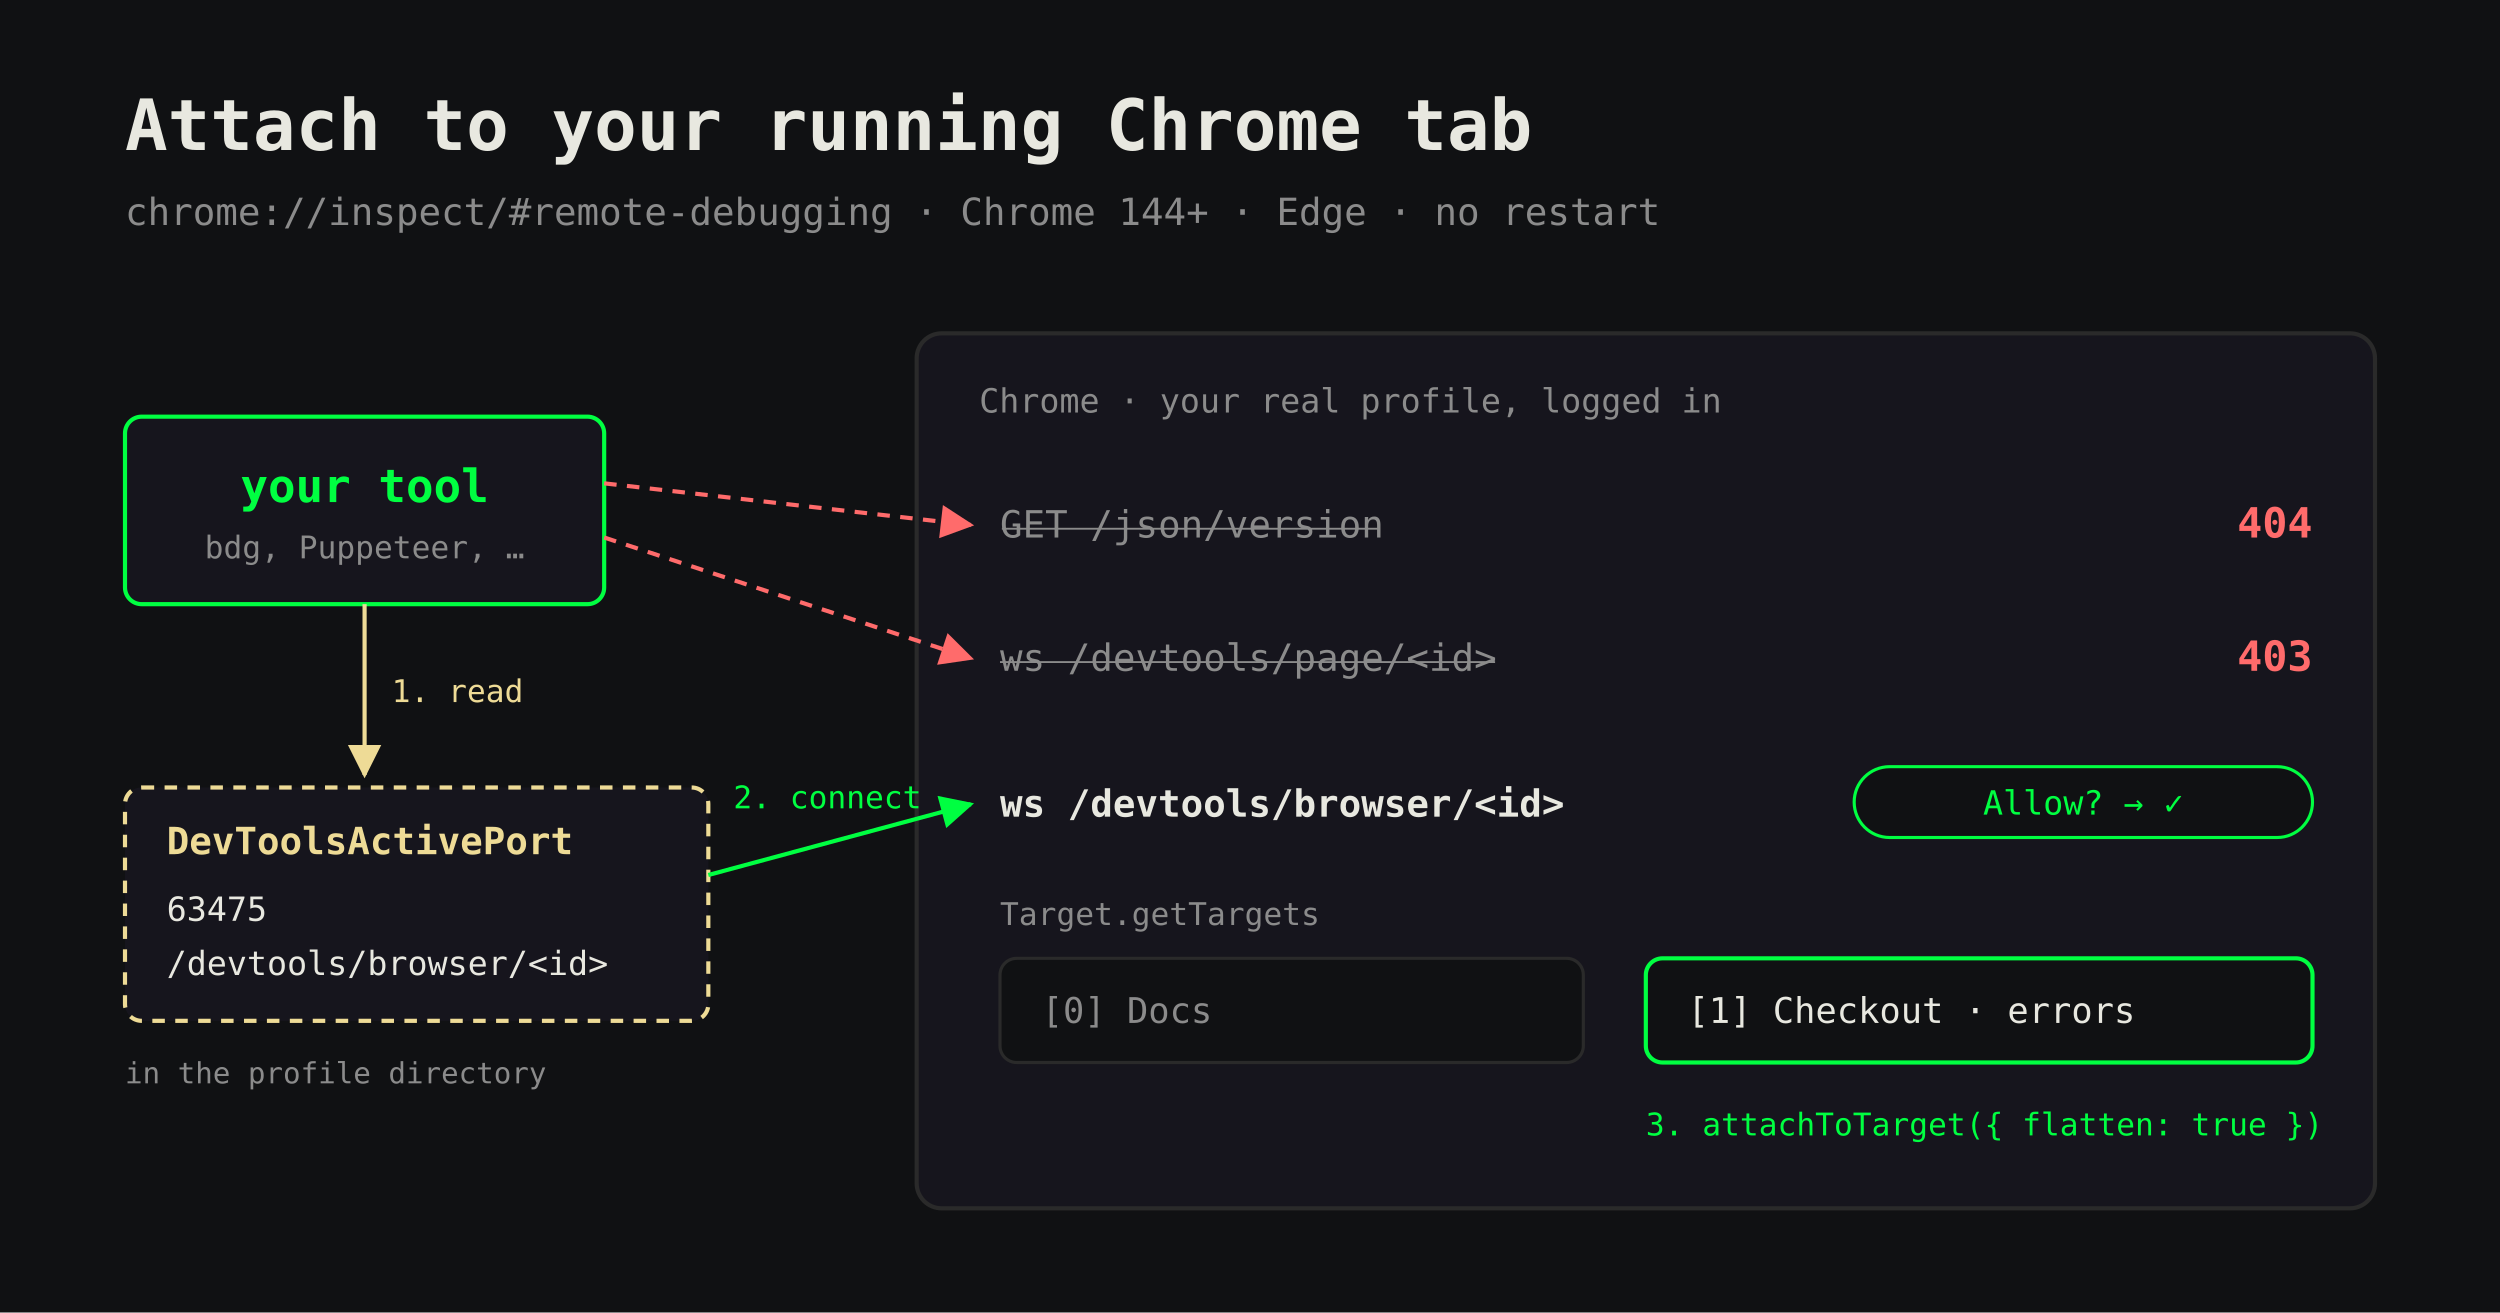
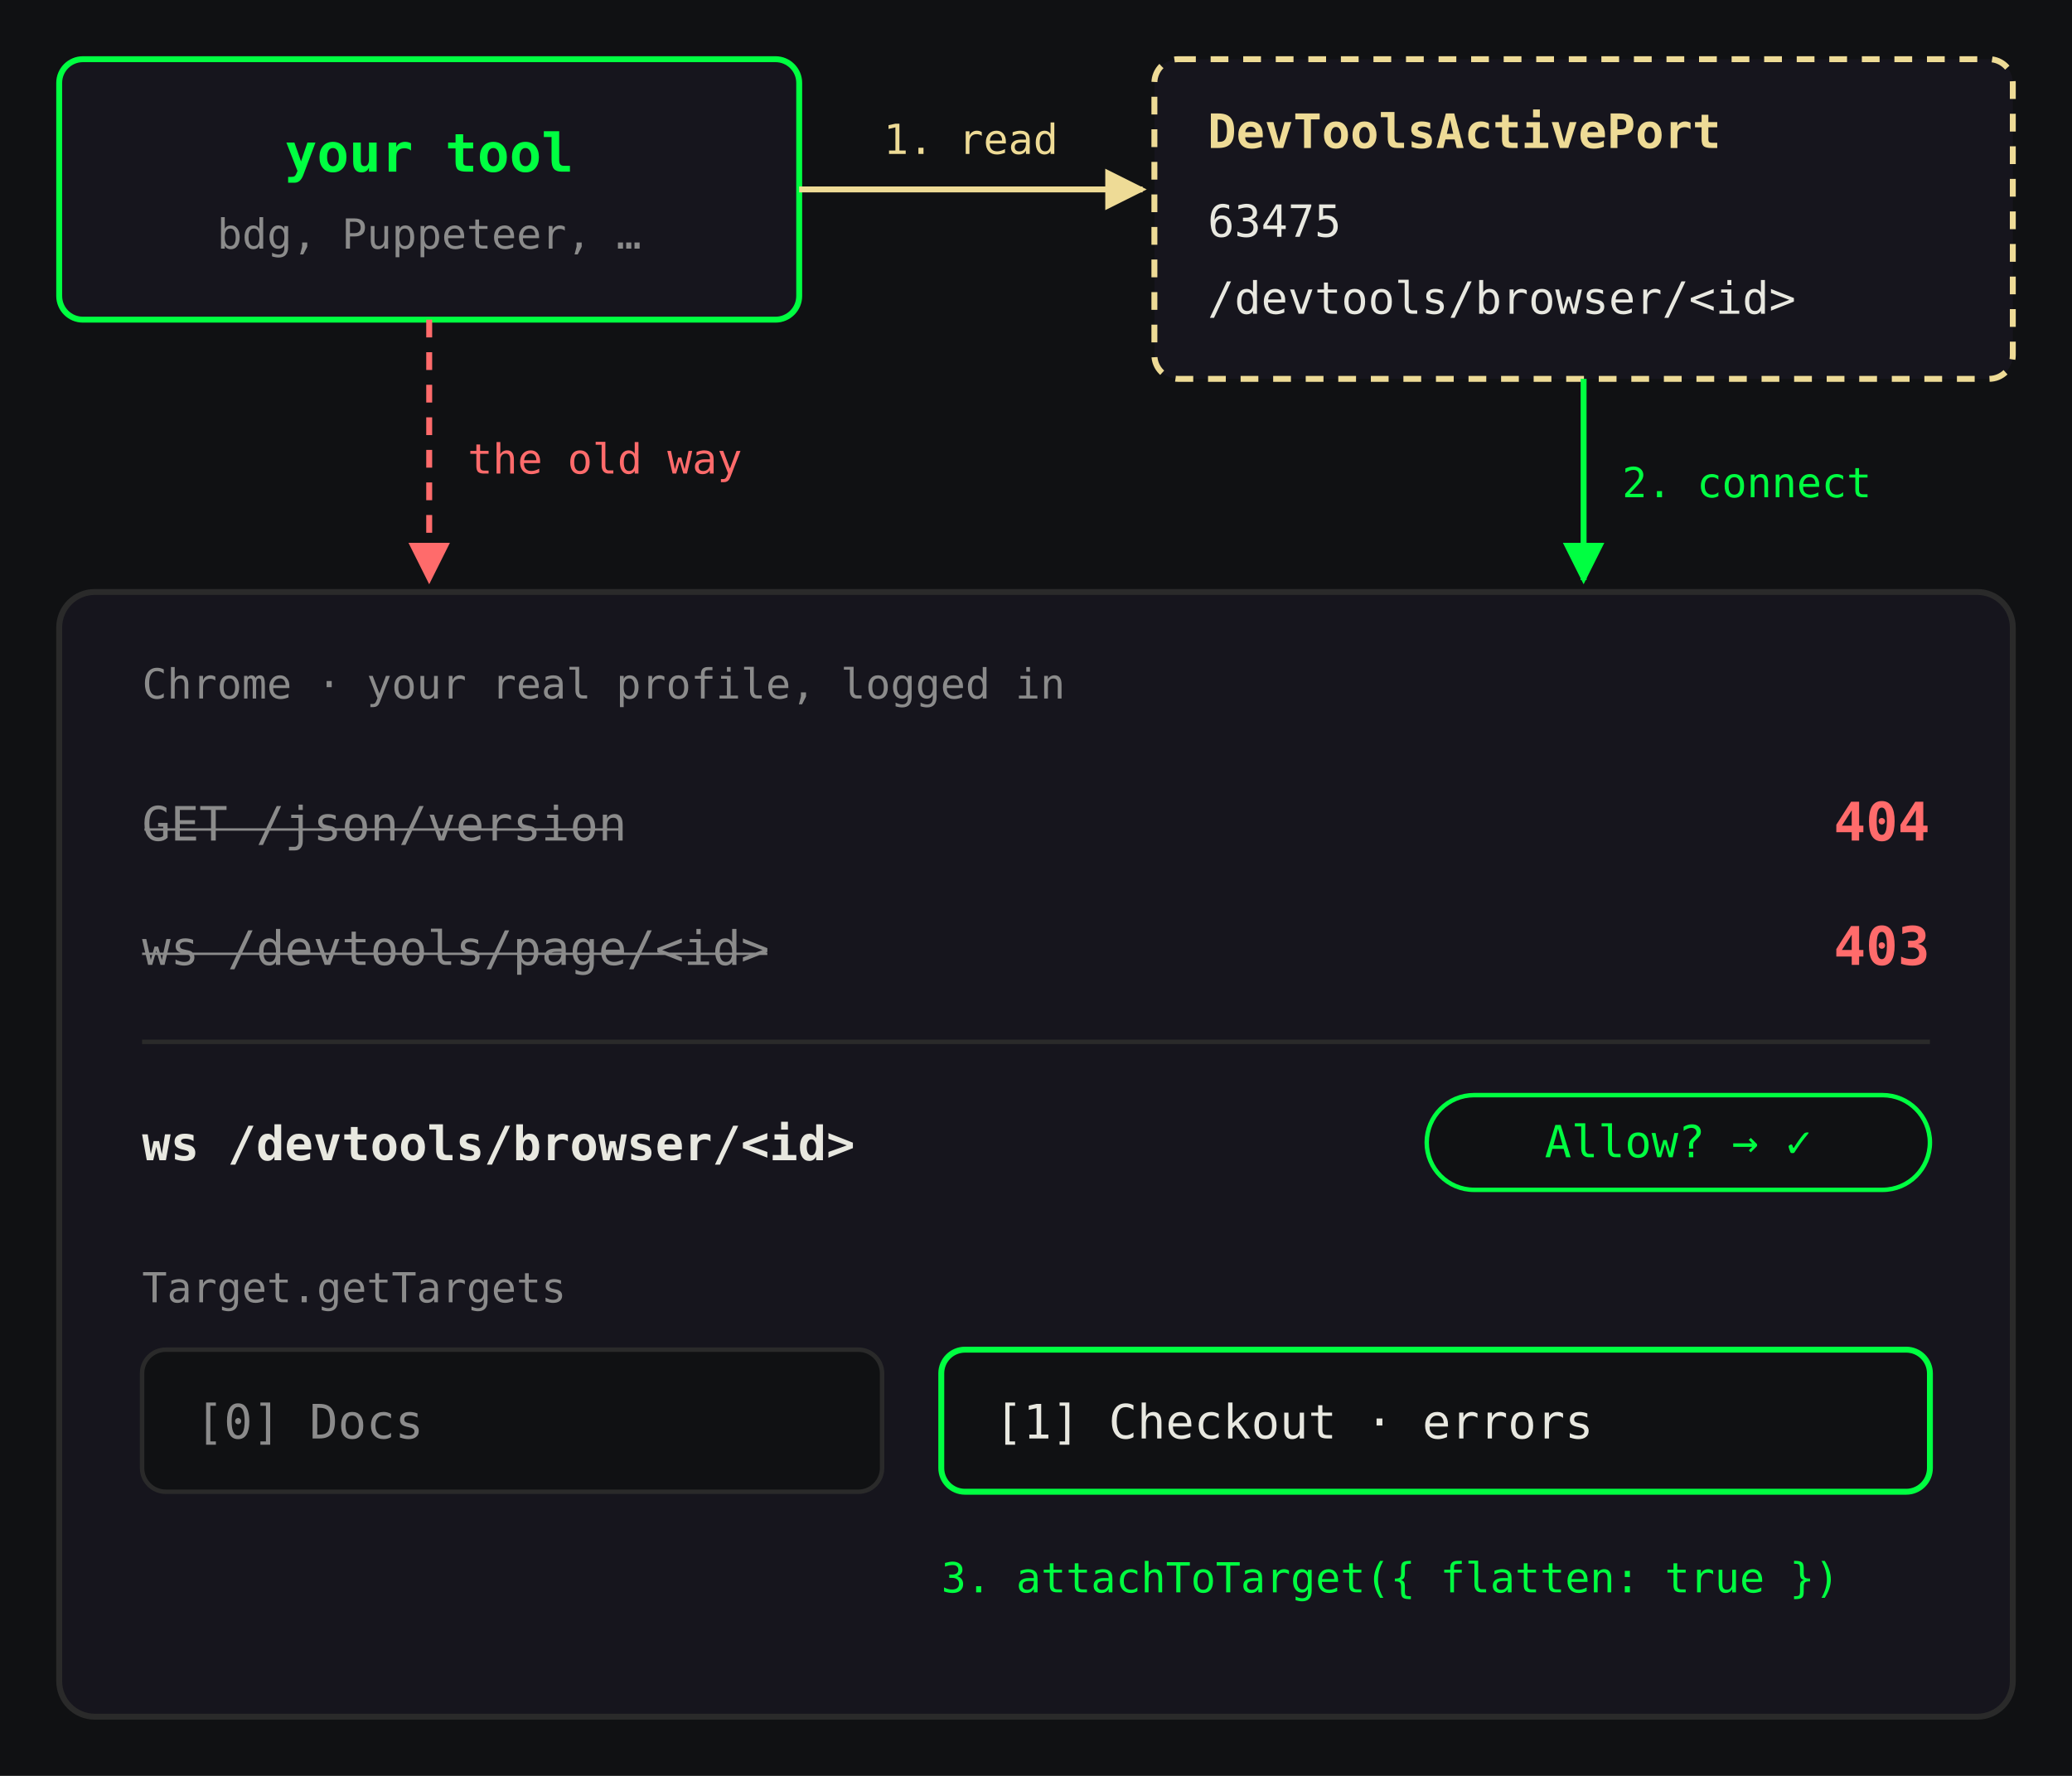
- <svg xmlns="http://www.w3.org/2000/svg" width="1200" height="630" viewBox="0 0 1200 630" font-family="'JetBrains Mono', 'SF Mono', Menlo, Consolas, monospace">
+ <svg xmlns="http://www.w3.org/2000/svg" width="700" height="600" viewBox="0 0 700 600" font-family="'JetBrains Mono', 'SF Mono', Menlo, Consolas, monospace">
  <defs>
-     <marker id="arrow-green" viewBox="0 0 10 10" refX="9" refY="5" markerWidth="8" markerHeight="8" orient="auto-start-reverse">
+     <marker id="arrow-green" viewBox="0 0 10 10" refX="9" refY="5" markerWidth="7" markerHeight="7" orient="auto-start-reverse">
      <path d="M0 0 L10 5 L0 10 z" fill="#00ff41" />
    </marker>
-     <marker id="arrow-red" viewBox="0 0 10 10" refX="9" refY="5" markerWidth="8" markerHeight="8" orient="auto-start-reverse">
+     <marker id="arrow-red" viewBox="0 0 10 10" refX="9" refY="5" markerWidth="7" markerHeight="7" orient="auto-start-reverse">
      <path d="M0 0 L10 5 L0 10 z" fill="#ff6b6b" />
    </marker>
-     <marker id="arrow-yellow" viewBox="0 0 10 10" refX="9" refY="5" markerWidth="8" markerHeight="8" orient="auto-start-reverse">
+     <marker id="arrow-yellow" viewBox="0 0 10 10" refX="9" refY="5" markerWidth="7" markerHeight="7" orient="auto-start-reverse">
      <path d="M0 0 L10 5 L0 10 z" fill="#eedb96" />
    </marker>
  </defs>
-   <rect width="1200" height="630" fill="#101113" />
-   <text x="60" y="72" fill="#e8e8e0" font-size="34" font-weight="700">Attach to your running Chrome tab</text>
-   <text x="60" y="108" fill="#8b8b8b" font-size="18">chrome://inspect/#remote-debugging · Chrome 144+ · Edge · no restart</text>
-   <rect x="60" y="200" width="230" height="90" rx="8" fill="#16151d" stroke="#00ff41" stroke-width="2" />
-   <text x="175" y="241" fill="#00ff41" font-size="22" font-weight="700" text-anchor="middle">your tool</text>
-   <text x="175" y="268" fill="#8b8b8b" font-size="15" text-anchor="middle">bdg, Puppeteer, …</text>
-   <line x1="175" y1="290" x2="175" y2="372" stroke="#eedb96" stroke-width="2" marker-end="url(#arrow-yellow)" />
-   <text x="188" y="337" fill="#eedb96" font-size="15">1. read</text>
-   <rect x="60" y="378" width="280" height="112" rx="8" fill="#16151d" stroke="#eedb96" stroke-width="2" stroke-dasharray="6 5" />
-   <text x="80" y="410" fill="#eedb96" font-size="18" font-weight="700">DevToolsActivePort</text>
-   <text x="80" y="442" fill="#e8e8e0" font-size="16">63475</text>
-   <text x="80" y="468" fill="#e8e8e0" font-size="16">/devtools/browser/&lt;id&gt;</text>
-   <text x="60" y="520" fill="#8b8b8b" font-size="14">in the profile directory</text>
-   <rect x="440" y="160" width="700" height="420" rx="12" fill="#16151d" stroke="#2a2a2a" stroke-width="2" />
-   <text x="470" y="198" fill="#8b8b8b" font-size="16">Chrome · your real profile, logged in</text>
-   <line x1="290" y1="232" x2="466" y2="252" stroke="#ff6b6b" stroke-width="2" stroke-dasharray="6 5" marker-end="url(#arrow-red)" />
-   <text x="480" y="258" fill="#8b8b8b" font-size="18" text-decoration="line-through">GET /json/version</text>
-   <text x="1110" y="258" fill="#ff6b6b" font-size="20" font-weight="700" text-anchor="end">404</text>
-   <line x1="290" y1="258" x2="466" y2="316" stroke="#ff6b6b" stroke-width="2" stroke-dasharray="6 5" marker-end="url(#arrow-red)" />
-   <text x="480" y="322" fill="#8b8b8b" font-size="18" text-decoration="line-through">ws /devtools/page/&lt;id&gt;</text>
-   <text x="1110" y="322" fill="#ff6b6b" font-size="20" font-weight="700" text-anchor="end">403</text>
-   <line x1="340" y1="420" x2="466" y2="386" stroke="#00ff41" stroke-width="2" marker-end="url(#arrow-green)" />
-   <text x="352" y="388" fill="#00ff41" font-size="15">2. connect</text>
-   <text x="480" y="392" fill="#e8e8e0" font-size="18" font-weight="700">ws /devtools/browser/&lt;id&gt;</text>
-   <rect x="890" y="368" width="220" height="34" rx="17" fill="#101113" stroke="#00ff41" stroke-width="1.5" />
-   <text x="1000" y="391" fill="#00ff41" font-size="16" text-anchor="middle">Allow? → ✓</text>
-   <text x="480" y="444" fill="#8b8b8b" font-size="15">Target.getTargets</text>
-   <rect x="480" y="460" width="280" height="50" rx="8" fill="#101113" stroke="#2a2a2a" stroke-width="1.5" />
-   <text x="500" y="491" fill="#8b8b8b" font-size="17">[0] Docs</text>
-   <rect x="790" y="460" width="320" height="50" rx="8" fill="#101113" stroke="#00ff41" stroke-width="2" />
-   <text x="810" y="491" fill="#e8e8e0" font-size="17">[1] Checkout · errors</text>
-   <text x="790" y="545" fill="#00ff41" font-size="15">3. attachToTarget({ flatten: true })</text>
+   <rect width="700" height="600" fill="#101113" />
+   <rect x="20" y="20" width="250" height="88" rx="8" fill="#16151d" stroke="#00ff41" stroke-width="2" />
+   <text x="145" y="58" fill="#00ff41" font-size="18" font-weight="700" text-anchor="middle">your tool</text>
+   <text x="145" y="84" fill="#8b8b8b" font-size="14" text-anchor="middle">bdg, Puppeteer, …</text>
+   <line x1="270" y1="64" x2="386" y2="64" stroke="#eedb96" stroke-width="2" marker-end="url(#arrow-yellow)" />
+   <text x="328" y="52" fill="#eedb96" font-size="14" text-anchor="middle">1. read</text>
+   <rect x="390" y="20" width="290" height="108" rx="8" fill="#16151d" stroke="#eedb96" stroke-width="2" stroke-dasharray="6 5" />
+   <text x="408" y="50" fill="#eedb96" font-size="16" font-weight="700">DevToolsActivePort</text>
+   <text x="408" y="80" fill="#e8e8e0" font-size="15">63475</text>
+   <text x="408" y="106" fill="#e8e8e0" font-size="15">/devtools/browser/&lt;id&gt;</text>
+   <line x1="145" y1="108" x2="145" y2="196" stroke="#ff6b6b" stroke-width="2" stroke-dasharray="6 5" marker-end="url(#arrow-red)" />
+   <text x="158" y="160" fill="#ff6b6b" font-size="14">the old way</text>
+   <line x1="535" y1="128" x2="535" y2="196" stroke="#00ff41" stroke-width="2" marker-end="url(#arrow-green)" />
+   <text x="548" y="168" fill="#00ff41" font-size="14">2. connect</text>
+   <rect x="20" y="200" width="660" height="380" rx="12" fill="#16151d" stroke="#2a2a2a" stroke-width="2" />
+   <text x="48" y="236" fill="#8b8b8b" font-size="14">Chrome · your real profile, logged in</text>
+   <text x="48" y="284" fill="#8b8b8b" font-size="16" text-decoration="line-through">GET /json/version</text>
+   <text x="652" y="284" fill="#ff6b6b" font-size="18" font-weight="700" text-anchor="end">404</text>
+   <text x="48" y="326" fill="#8b8b8b" font-size="16" text-decoration="line-through">ws /devtools/page/&lt;id&gt;</text>
+   <text x="652" y="326" fill="#ff6b6b" font-size="18" font-weight="700" text-anchor="end">403</text>
+   <line x1="48" y1="352" x2="652" y2="352" stroke="#2a2a2a" stroke-width="1.5" />
+   <text x="48" y="392" fill="#e8e8e0" font-size="16" font-weight="700">ws /devtools/browser/&lt;id&gt;</text>
+   <rect x="482" y="370" width="170" height="32" rx="16" fill="#101113" stroke="#00ff41" stroke-width="1.5" />
+   <text x="567" y="391" fill="#00ff41" font-size="15" text-anchor="middle">Allow? → ✓</text>
+   <text x="48" y="440" fill="#8b8b8b" font-size="14">Target.getTargets</text>
+   <rect x="48" y="456" width="250" height="48" rx="8" fill="#101113" stroke="#2a2a2a" stroke-width="1.5" />
+   <text x="66" y="486" fill="#8b8b8b" font-size="16">[0] Docs</text>
+   <rect x="318" y="456" width="334" height="48" rx="8" fill="#101113" stroke="#00ff41" stroke-width="2" />
+   <text x="336" y="486" fill="#e8e8e0" font-size="16">[1] Checkout · errors</text>
+   <text x="318" y="538" fill="#00ff41" font-size="14">3. attachToTarget({ flatten: true })</text>
</svg>
